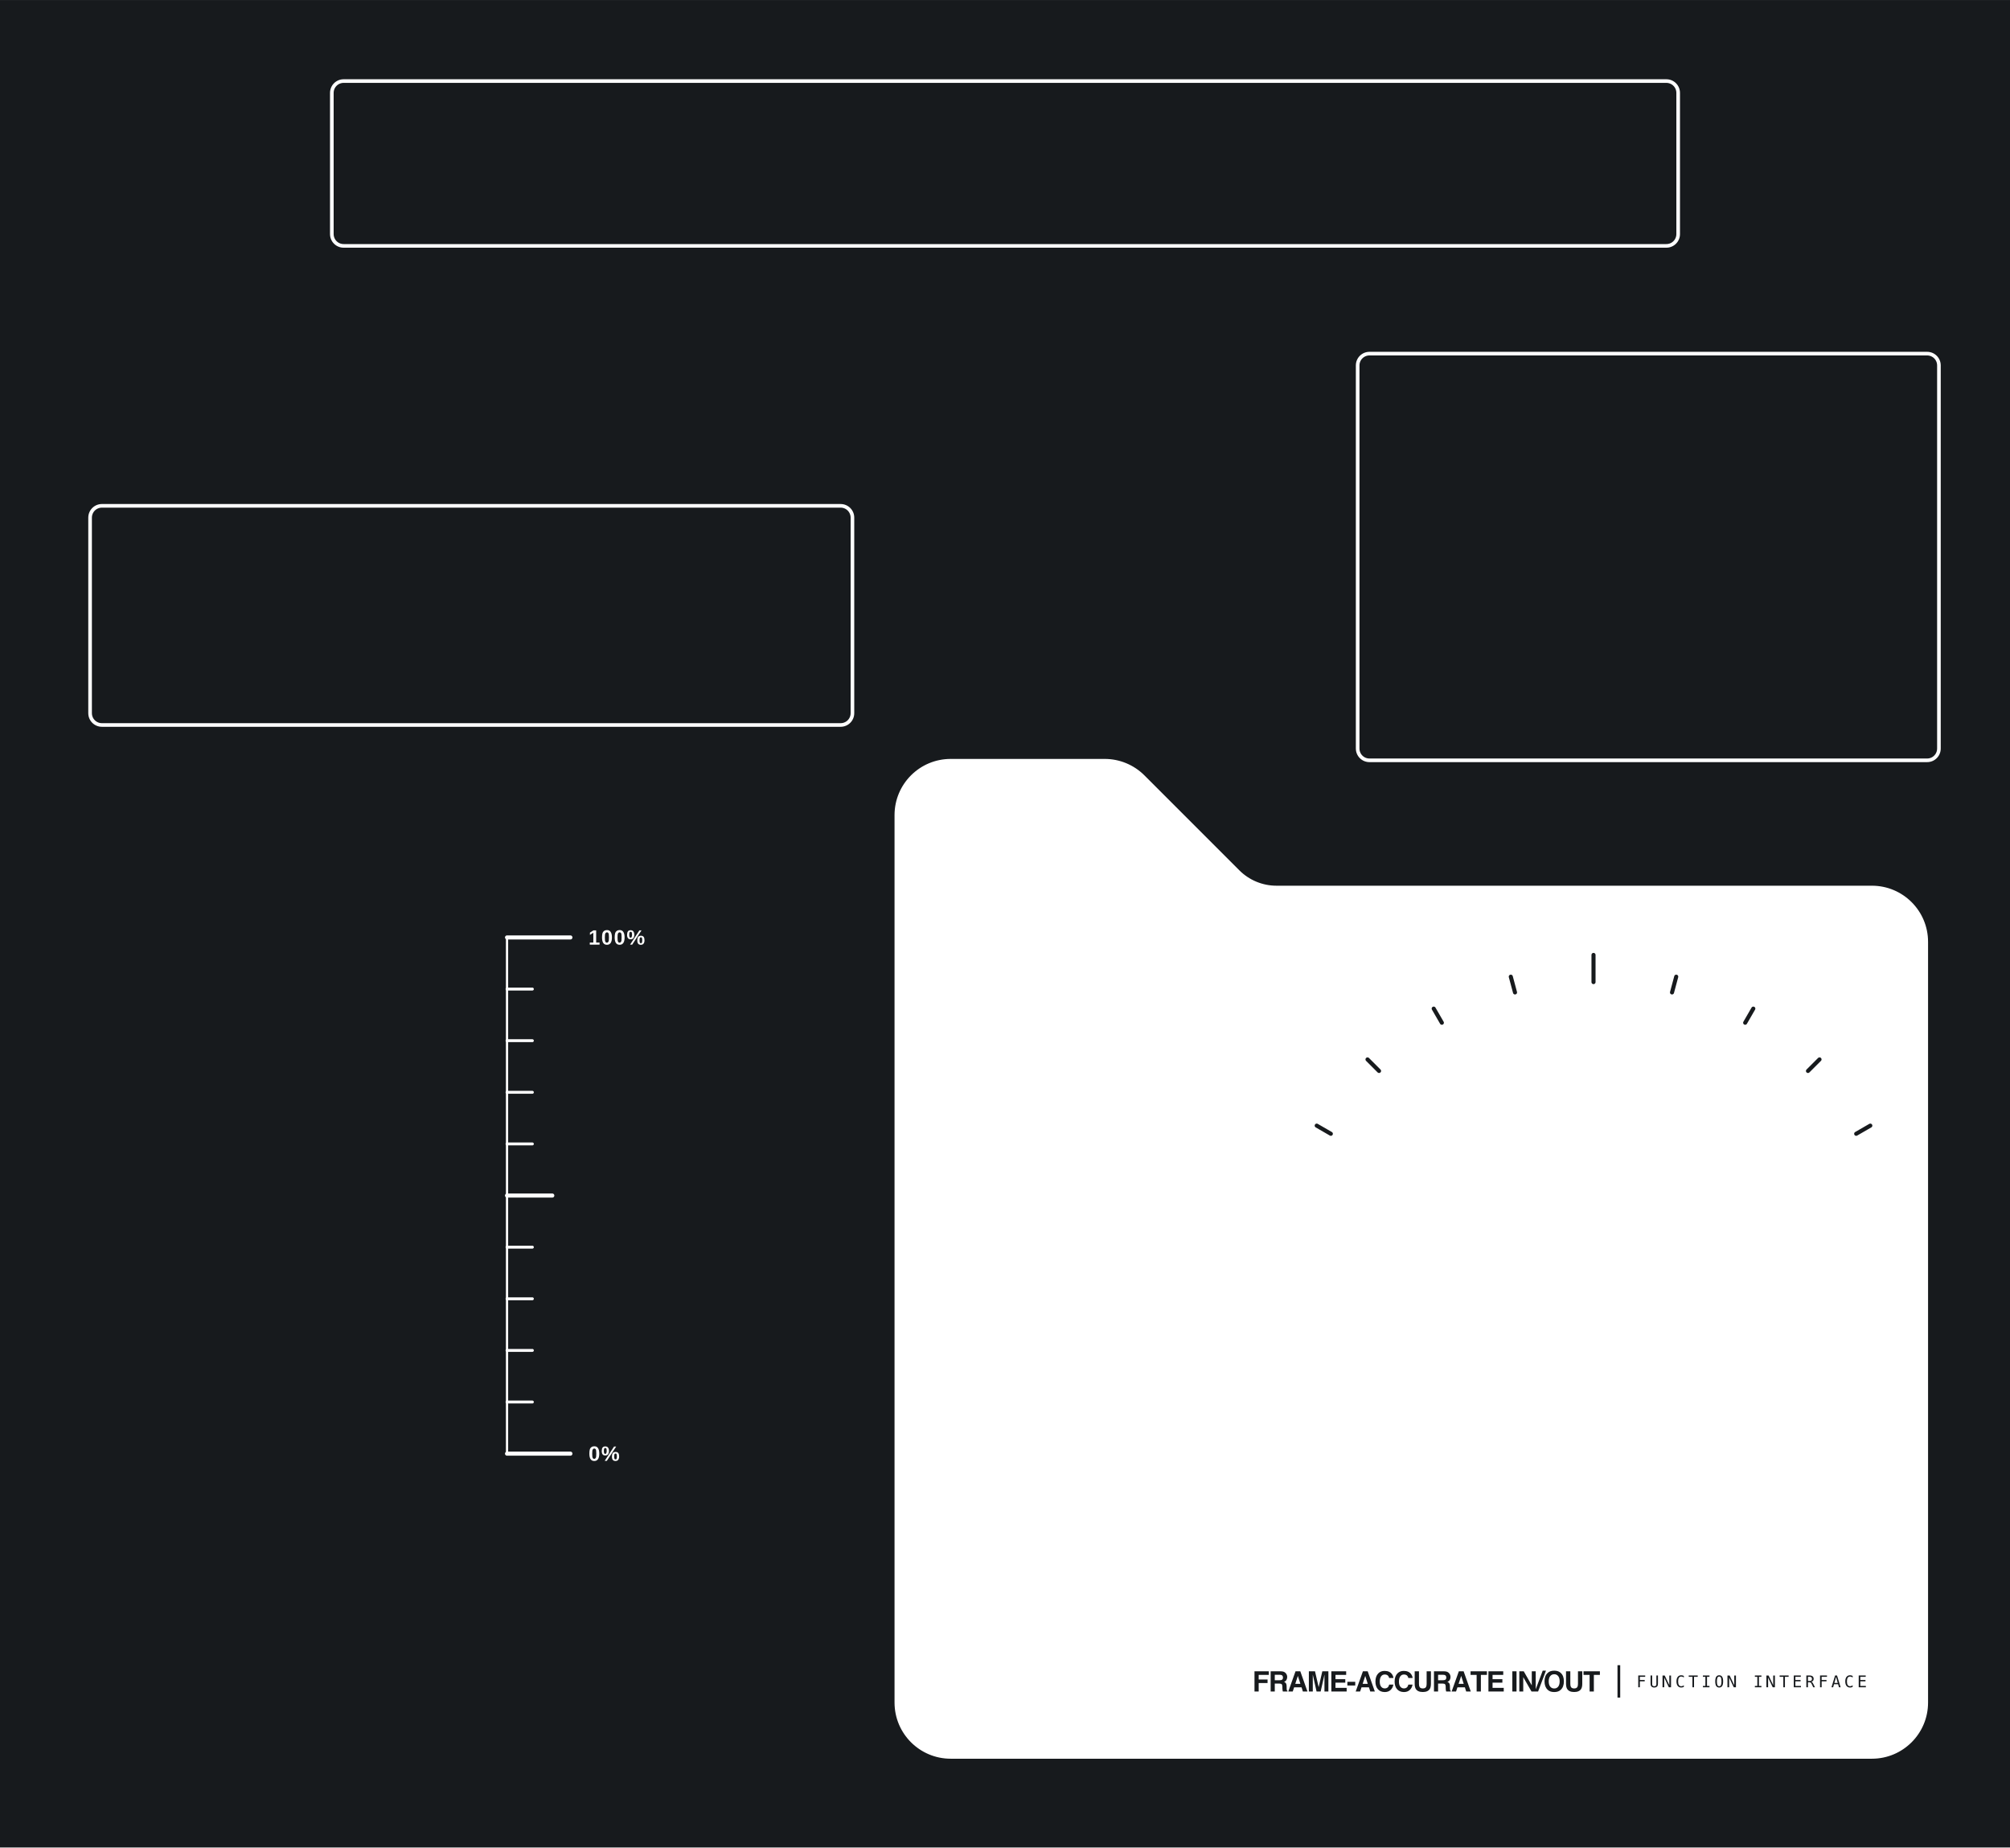
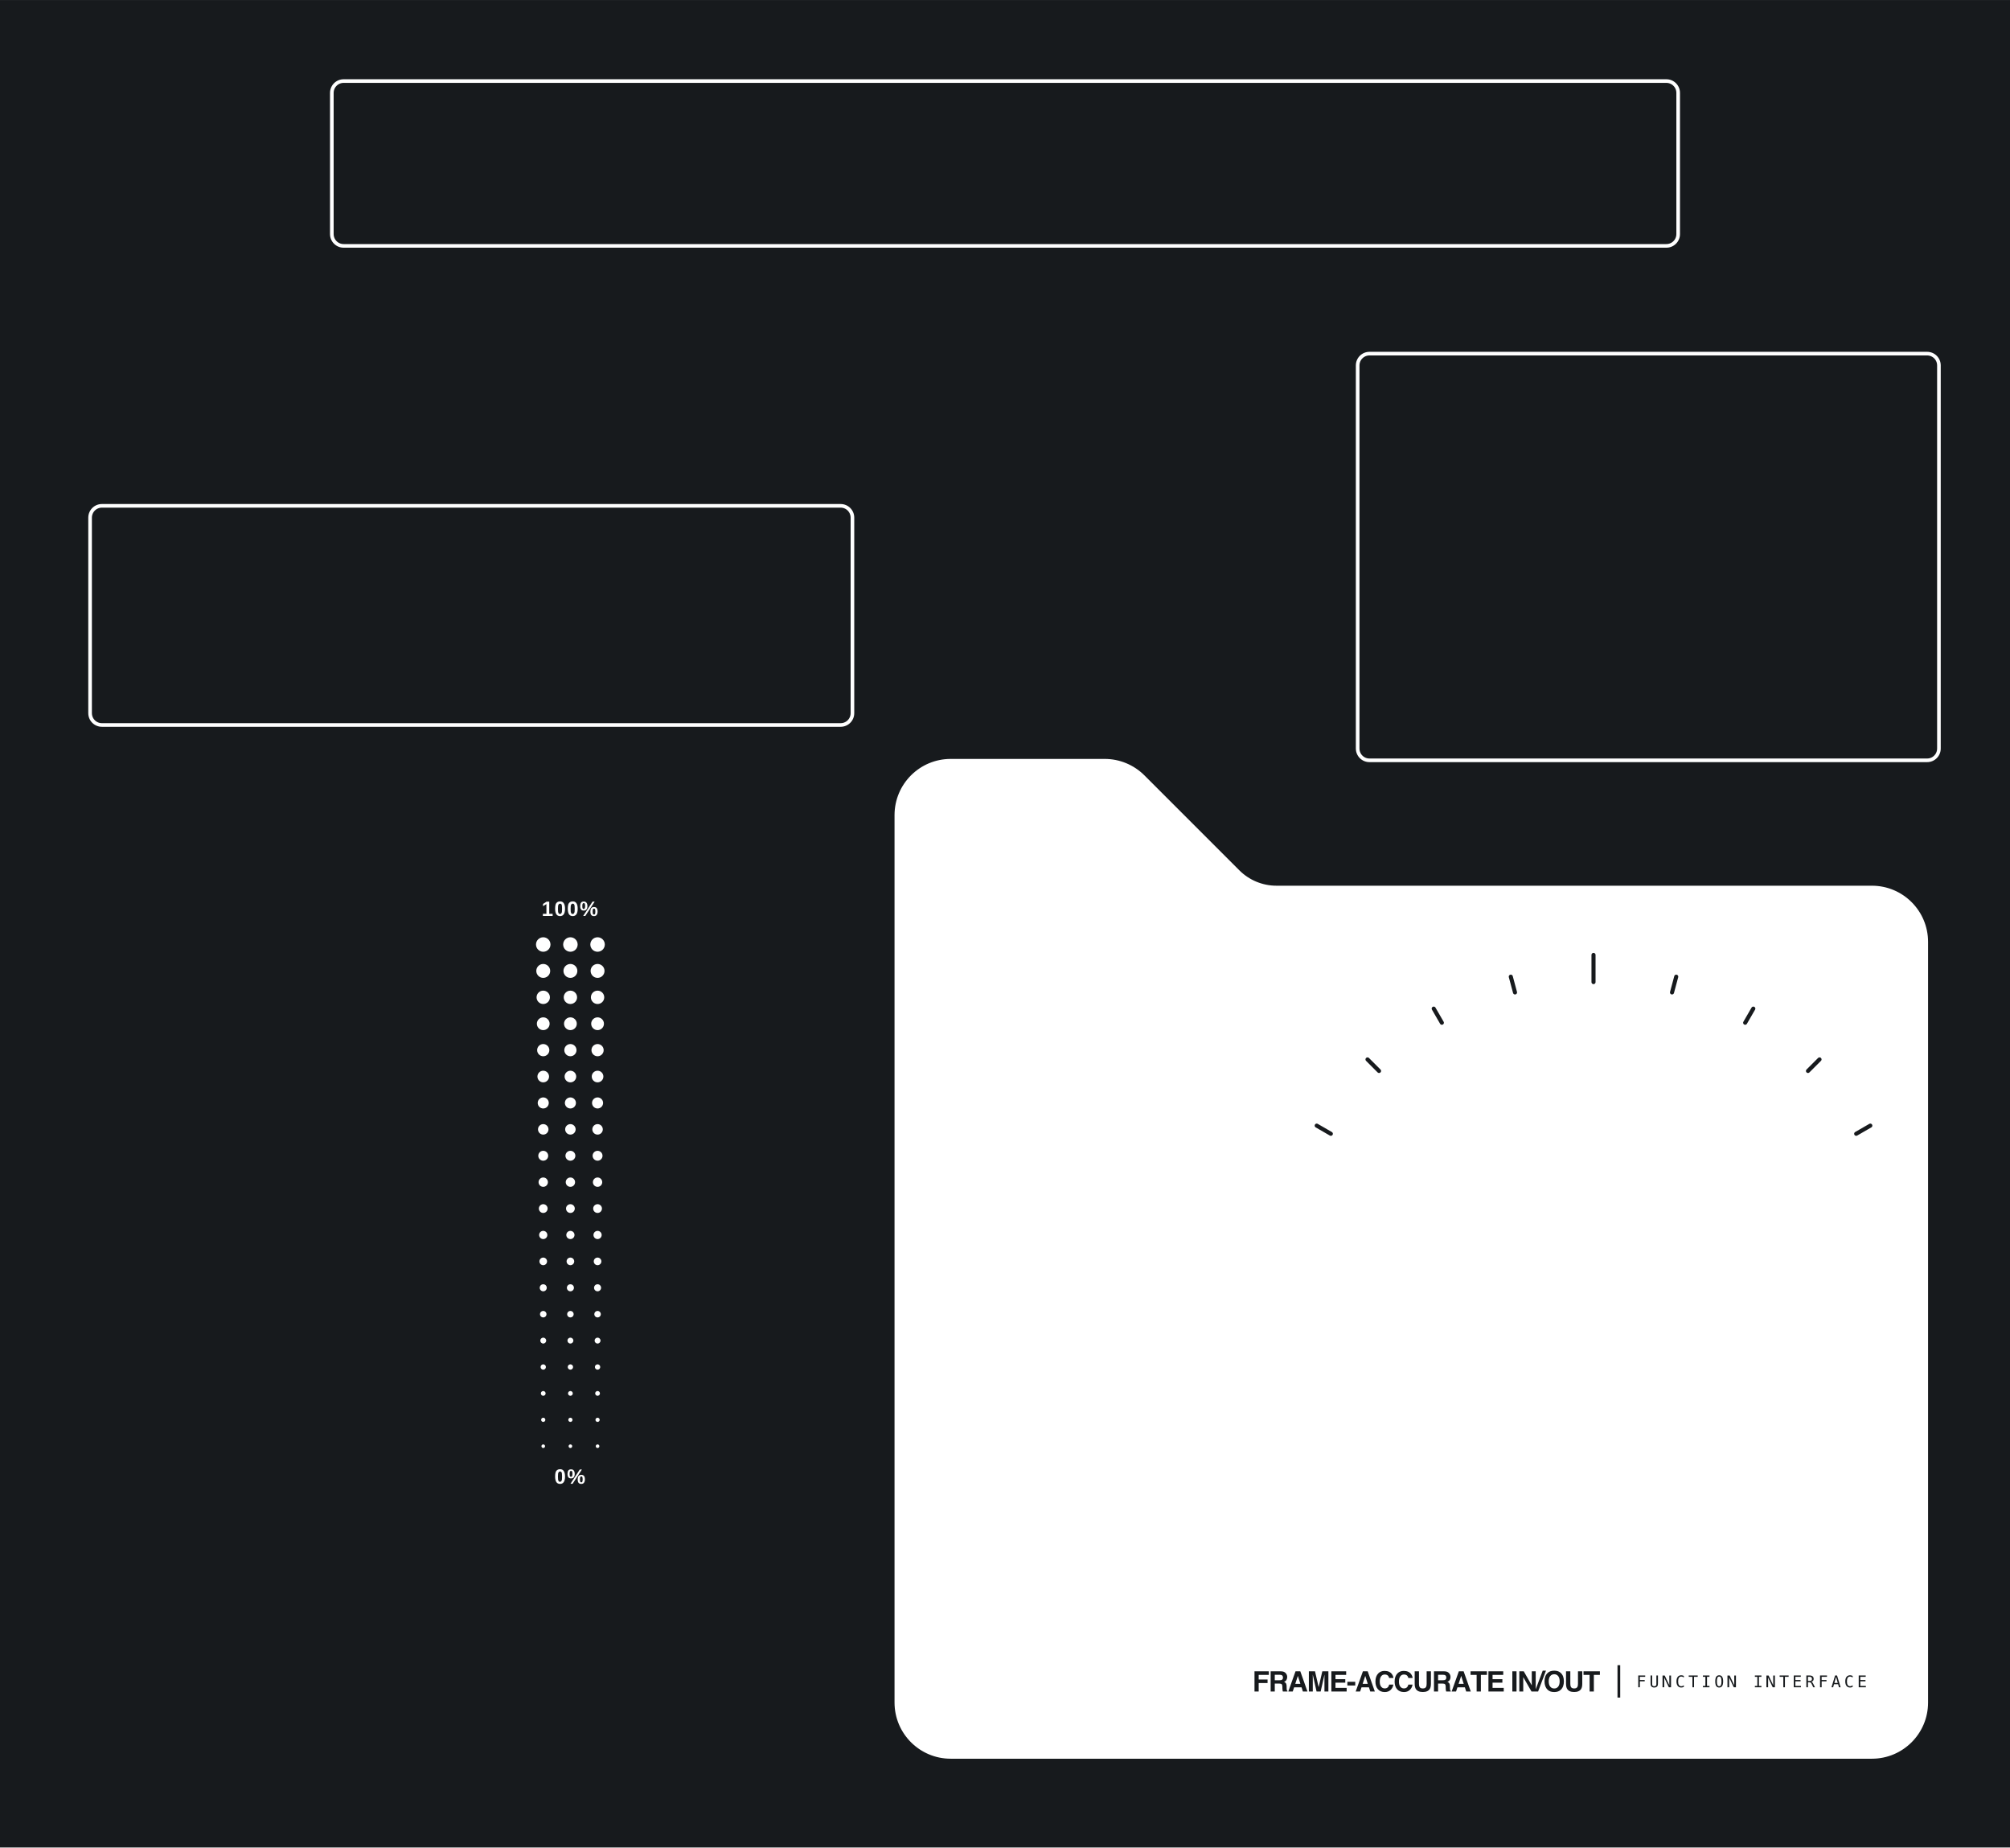
<svg xmlns="http://www.w3.org/2000/svg" width="2048" height="1882" viewBox="0 0 222 204" style="color:#ffffff">
  <rect x="0" y="0" width="222" height="204" fill="#171a1d" />
  <path id="jog-clip-field" fill="#ffffff" stroke="#ffffff" stroke-width="0.4" stroke-linejoin="round" d="M105.000 194.000 L206.750 194.000 A6.000 6.000 0 0 0 212.750 188.000 L212.750 104.000 A6.000 6.000 0 0 0 206.750 98.000 L140.985 98.000 A6.000 6.000 0 0 1 136.743 96.243 L126.257 85.757 A6.000 6.000 0 0 0 122.015 84.000 L105.000 84.000 A6.000 6.000 0 0 0 99.000 90.000 L99.000 188.000 A6.000 6.000 0 0 0 105.000 194.000 Z" />
-   <path d="M54.0 160.513 L61.0 160.513" fill="none" stroke="currentColor" stroke-width="0.45" stroke-linecap="round" transform="translate(2 0)" />
-   <text x="63.0" y="160.513" fill="currentColor" font-family="Arial, Helvetica, sans-serif" font-size="2.3" font-weight="600" letter-spacing="0.12" text-anchor="start" dominant-baseline="central" transform="translate(2 0)">0%</text>
-   <path d="M54.0 154.813 L56.8 154.813" fill="none" stroke="currentColor" stroke-width="0.32" stroke-linecap="round" transform="translate(2 0)" />
-   <path d="M54.0 149.113 L56.8 149.113" fill="none" stroke="currentColor" stroke-width="0.32" stroke-linecap="round" transform="translate(2 0)" />
-   <path d="M54.0 143.413 L56.8 143.413" fill="none" stroke="currentColor" stroke-width="0.32" stroke-linecap="round" transform="translate(2 0)" />
-   <path d="M54.0 137.713 L56.8 137.713" fill="none" stroke="currentColor" stroke-width="0.32" stroke-linecap="round" transform="translate(2 0)" />
-   <path d="M54.0 132.013 L59.0 132.013" fill="none" stroke="currentColor" stroke-width="0.45" stroke-linecap="round" transform="translate(2 0)" />
-   <path d="M54.0 126.313 L56.8 126.313" fill="none" stroke="currentColor" stroke-width="0.32" stroke-linecap="round" transform="translate(2 0)" />
-   <path d="M54.0 120.613 L56.8 120.613" fill="none" stroke="currentColor" stroke-width="0.32" stroke-linecap="round" transform="translate(2 0)" />
-   <path d="M54.0 114.913 L56.8 114.913" fill="none" stroke="currentColor" stroke-width="0.32" stroke-linecap="round" transform="translate(2 0)" />
-   <path d="M54.0 109.213 L56.8 109.213" fill="none" stroke="currentColor" stroke-width="0.32" stroke-linecap="round" transform="translate(2 0)" />
-   <path d="M54.0 103.513 L61.0 103.513" fill="none" stroke="currentColor" stroke-width="0.45" stroke-linecap="round" transform="translate(2 0)" />
-   <text x="63.0" y="103.513" fill="currentColor" font-family="Arial, Helvetica, sans-serif" font-size="2.3" font-weight="600" letter-spacing="0.12" text-anchor="start" dominant-baseline="central" transform="translate(2 0)">100%</text>
-   <path d="M54.0 160.513 L54.0 103.513" fill="none" stroke="currentColor" stroke-width="0.25" stroke-linecap="round" transform="translate(2 0)" />
+   <circle cx="58.000" cy="159.693" r="0.200" fill="currentColor" transform="translate(2 0)" />
+   <circle cx="61.000" cy="159.693" r="0.200" fill="currentColor" transform="translate(2 0)" />
+   <circle cx="64.000" cy="159.693" r="0.200" fill="currentColor" transform="translate(2 0)" />
+   <circle cx="58.000" cy="156.778" r="0.232" fill="currentColor" transform="translate(2 0)" />
+   <circle cx="61.000" cy="156.778" r="0.232" fill="currentColor" transform="translate(2 0)" />
+   <circle cx="64.000" cy="156.778" r="0.232" fill="currentColor" transform="translate(2 0)" />
+   <circle cx="58.000" cy="153.862" r="0.263" fill="currentColor" transform="translate(2 0)" />
+   <circle cx="61.000" cy="153.862" r="0.263" fill="currentColor" transform="translate(2 0)" />
+   <circle cx="64.000" cy="153.862" r="0.263" fill="currentColor" transform="translate(2 0)" />
+   <circle cx="58.000" cy="150.946" r="0.295" fill="currentColor" transform="translate(2 0)" />
+   <circle cx="61.000" cy="150.946" r="0.295" fill="currentColor" transform="translate(2 0)" />
+   <circle cx="64.000" cy="150.946" r="0.295" fill="currentColor" transform="translate(2 0)" />
+   <circle cx="58.000" cy="148.030" r="0.326" fill="currentColor" transform="translate(2 0)" />
+   <circle cx="61.000" cy="148.030" r="0.326" fill="currentColor" transform="translate(2 0)" />
+   <circle cx="64.000" cy="148.030" r="0.326" fill="currentColor" transform="translate(2 0)" />
+   <circle cx="58.000" cy="145.114" r="0.358" fill="currentColor" transform="translate(2 0)" />
+   <circle cx="61.000" cy="145.114" r="0.358" fill="currentColor" transform="translate(2 0)" />
+   <circle cx="64.000" cy="145.114" r="0.358" fill="currentColor" transform="translate(2 0)" />
+   <circle cx="58.000" cy="142.199" r="0.389" fill="currentColor" transform="translate(2 0)" />
+   <circle cx="61.000" cy="142.199" r="0.389" fill="currentColor" transform="translate(2 0)" />
+   <circle cx="64.000" cy="142.199" r="0.389" fill="currentColor" transform="translate(2 0)" />
+   <circle cx="58.000" cy="139.283" r="0.421" fill="currentColor" transform="translate(2 0)" />
+   <circle cx="61.000" cy="139.283" r="0.421" fill="currentColor" transform="translate(2 0)" />
+   <circle cx="64.000" cy="139.283" r="0.421" fill="currentColor" transform="translate(2 0)" />
+   <circle cx="58.000" cy="136.367" r="0.453" fill="currentColor" transform="translate(2 0)" />
+   <circle cx="61.000" cy="136.367" r="0.453" fill="currentColor" transform="translate(2 0)" />
+   <circle cx="64.000" cy="136.367" r="0.453" fill="currentColor" transform="translate(2 0)" />
+   <circle cx="58.000" cy="133.451" r="0.484" fill="currentColor" transform="translate(2 0)" />
+   <circle cx="61.000" cy="133.451" r="0.484" fill="currentColor" transform="translate(2 0)" />
+   <circle cx="64.000" cy="133.451" r="0.484" fill="currentColor" transform="translate(2 0)" />
+   <circle cx="58.000" cy="130.536" r="0.516" fill="currentColor" transform="translate(2 0)" />
+   <circle cx="61.000" cy="130.536" r="0.516" fill="currentColor" transform="translate(2 0)" />
+   <circle cx="64.000" cy="130.536" r="0.516" fill="currentColor" transform="translate(2 0)" />
+   <circle cx="58.000" cy="127.620" r="0.547" fill="currentColor" transform="translate(2 0)" />
+   <circle cx="61.000" cy="127.620" r="0.547" fill="currentColor" transform="translate(2 0)" />
+   <circle cx="64.000" cy="127.620" r="0.547" fill="currentColor" transform="translate(2 0)" />
+   <circle cx="58.000" cy="124.704" r="0.579" fill="currentColor" transform="translate(2 0)" />
+   <circle cx="61.000" cy="124.704" r="0.579" fill="currentColor" transform="translate(2 0)" />
+   <circle cx="64.000" cy="124.704" r="0.579" fill="currentColor" transform="translate(2 0)" />
+   <circle cx="58.000" cy="121.788" r="0.611" fill="currentColor" transform="translate(2 0)" />
+   <circle cx="61.000" cy="121.788" r="0.611" fill="currentColor" transform="translate(2 0)" />
+   <circle cx="64.000" cy="121.788" r="0.611" fill="currentColor" transform="translate(2 0)" />
+   <circle cx="58.000" cy="118.872" r="0.642" fill="currentColor" transform="translate(2 0)" />
+   <circle cx="61.000" cy="118.872" r="0.642" fill="currentColor" transform="translate(2 0)" />
+   <circle cx="64.000" cy="118.872" r="0.642" fill="currentColor" transform="translate(2 0)" />
+   <circle cx="58.000" cy="115.957" r="0.674" fill="currentColor" transform="translate(2 0)" />
+   <circle cx="61.000" cy="115.957" r="0.674" fill="currentColor" transform="translate(2 0)" />
+   <circle cx="64.000" cy="115.957" r="0.674" fill="currentColor" transform="translate(2 0)" />
+   <circle cx="58.000" cy="113.041" r="0.705" fill="currentColor" transform="translate(2 0)" />
+   <circle cx="61.000" cy="113.041" r="0.705" fill="currentColor" transform="translate(2 0)" />
+   <circle cx="64.000" cy="113.041" r="0.705" fill="currentColor" transform="translate(2 0)" />
+   <circle cx="58.000" cy="110.125" r="0.737" fill="currentColor" transform="translate(2 0)" />
+   <circle cx="61.000" cy="110.125" r="0.737" fill="currentColor" transform="translate(2 0)" />
+   <circle cx="64.000" cy="110.125" r="0.737" fill="currentColor" transform="translate(2 0)" />
+   <circle cx="58.000" cy="107.209" r="0.768" fill="currentColor" transform="translate(2 0)" />
+   <circle cx="61.000" cy="107.209" r="0.768" fill="currentColor" transform="translate(2 0)" />
+   <circle cx="64.000" cy="107.209" r="0.768" fill="currentColor" transform="translate(2 0)" />
+   <circle cx="58.000" cy="104.293" r="0.800" fill="currentColor" transform="translate(2 0)" />
+   <circle cx="61.000" cy="104.293" r="0.800" fill="currentColor" transform="translate(2 0)" />
+   <circle cx="64.000" cy="104.293" r="0.800" fill="currentColor" transform="translate(2 0)" />
+   <text x="57.819" y="100.343" fill="currentColor" font-family="Arial, Helvetica, sans-serif" font-size="2.3" font-weight="600" letter-spacing="0.12" text-anchor="start" dominant-baseline="central" transform="translate(2 0)">100%</text>
+   <text x="59.218" y="163.043" fill="currentColor" font-family="Arial, Helvetica, sans-serif" font-size="2.3" font-weight="600" letter-spacing="0.12" text-anchor="start" dominant-baseline="central" transform="translate(2 0)">0%</text>
  <g id="jog-upper-ticks" transform="translate(0 15)">
    <path d="M205.012 110.193 L206.571 109.293" fill="none" stroke="#171a1d" stroke-width="0.45" stroke-linecap="round" />
    <path d="M199.688 103.255 L200.961 101.982" fill="none" stroke="#171a1d" stroke-width="0.45" stroke-linecap="round" />
    <path d="M192.75 97.931 L193.65 96.373" fill="none" stroke="#171a1d" stroke-width="0.45" stroke-linecap="round" />
    <path d="M184.67 94.585 L185.136 92.846" fill="none" stroke="#171a1d" stroke-width="0.45" stroke-linecap="round" />
    <path d="M176 93.443 L176 90.443" fill="none" stroke="#171a1d" stroke-width="0.45" stroke-linecap="round" />
    <path d="M167.33 94.585 L166.864 92.846" fill="none" stroke="#171a1d" stroke-width="0.45" stroke-linecap="round" />
    <path d="M159.25 97.931 L158.35 96.373" fill="none" stroke="#171a1d" stroke-width="0.45" stroke-linecap="round" />
    <path d="M152.312 103.255 L151.039 101.982" fill="none" stroke="#171a1d" stroke-width="0.45" stroke-linecap="round" />
    <path d="M146.988 110.193 L145.429 109.293" fill="none" stroke="#171a1d" stroke-width="0.45" stroke-linecap="round" />
  </g>
  <g id="fiofi-esteso" fill="#171a1d">
    <path d="M140.138 184.941H139.019V185.454H139.999V185.842H139.019V186.777H138.556V184.549H140.138Z M141.278 185.902H140.796V186.777H140.341V184.546H141.435Q141.67 184.55 141.796 184.603Q141.922 184.656 142.01 184.759Q142.083 184.844 142.125 184.947Q142.168 185.05 142.168 185.182Q142.168 185.341 142.087 185.494Q142.007 185.648 141.822 185.711Q141.977 185.773 142.041 185.888Q142.106 186.002 142.106 186.237V186.386Q142.106 186.539 142.118 186.594Q142.136 186.68 142.202 186.721V186.777H141.689Q141.668 186.703 141.659 186.657Q141.641 186.564 141.639 186.465L141.636 186.258Q141.633 186.044 141.558 185.973Q141.483 185.902 141.278 185.902ZM141.561 185.496Q141.7 185.433 141.7 185.245Q141.7 185.042 141.565 184.973Q141.489 184.933 141.338 184.933H140.796V185.533H141.324Q141.482 185.533 141.561 185.496Z M143.755 186.318H142.933L142.779 186.777H142.292L143.088 184.546H143.615L144.405 186.777H143.899ZM143.625 185.934 143.347 185.056 143.059 185.934Z M144.995 186.777H144.561V184.546H145.239L145.644 186.3L146.047 184.546H146.718V186.777H146.283V185.268Q146.283 185.203 146.285 185.085Q146.286 184.968 146.286 184.905L145.864 186.777H145.411L144.992 184.905Q144.992 184.968 144.994 185.085Q144.995 185.203 144.995 185.268Z M148.584 185.802H147.5V186.376H148.735V186.777H147.045V184.546H148.681V184.941H147.5V185.415H148.584Z M148.814 185.708H149.683V186.117H148.814Z M151.198 186.318H150.376L150.222 186.777H149.734L150.531 184.546H151.057L151.847 186.777H151.342ZM151.068 185.934 150.789 185.056 150.502 185.934Z M153.585 186.61Q153.335 186.839 152.946 186.839Q152.465 186.839 152.19 186.53Q151.914 186.22 151.914 185.68Q151.914 185.095 152.227 184.779Q152.5 184.503 152.921 184.503Q153.484 184.503 153.744 184.873Q153.888 185.08 153.898 185.289H153.432Q153.387 185.129 153.316 185.047Q153.189 184.902 152.939 184.902Q152.684 184.902 152.538 185.107Q152.391 185.312 152.391 185.687Q152.391 186.063 152.546 186.249Q152.701 186.436 152.94 186.436Q153.185 186.436 153.314 186.276Q153.385 186.19 153.432 186.017H153.894Q153.833 186.382 153.585 186.61Z M155.704 186.61Q155.454 186.839 155.065 186.839Q154.584 186.839 154.309 186.53Q154.033 186.22 154.033 185.68Q154.033 185.095 154.346 184.779Q154.619 184.503 155.04 184.503Q155.603 184.503 155.863 184.873Q156.007 185.08 156.018 185.289H155.551Q155.506 185.129 155.435 185.047Q155.308 184.902 155.058 184.902Q154.804 184.902 154.657 185.107Q154.51 185.312 154.51 185.687Q154.51 186.063 154.665 186.249Q154.82 186.436 155.059 186.436Q155.305 186.436 155.433 186.276Q155.504 186.19 155.551 186.017H156.013Q155.952 186.382 155.704 186.61Z M157.569 185.917V184.546H158.043V185.917Q158.043 186.273 157.932 186.471Q157.726 186.835 157.147 186.835Q156.567 186.835 156.36 186.471Q156.249 186.273 156.249 185.917V184.546H156.723V185.917Q156.723 186.147 156.777 186.253Q156.862 186.441 157.147 186.441Q157.43 186.441 157.515 186.253Q157.569 186.147 157.569 185.917Z M159.316 185.902H158.834V186.777H158.379V184.546H159.473Q159.708 184.55 159.834 184.603Q159.961 184.656 160.048 184.759Q160.121 184.844 160.163 184.947Q160.206 185.05 160.206 185.182Q160.206 185.341 160.126 185.494Q160.045 185.648 159.861 185.711Q160.015 185.773 160.079 185.888Q160.144 186.002 160.144 186.237V186.386Q160.144 186.539 160.156 186.594Q160.174 186.68 160.241 186.721V186.777H159.728Q159.706 186.703 159.697 186.657Q159.679 186.564 159.678 186.465L159.675 186.258Q159.672 186.044 159.597 185.973Q159.522 185.902 159.316 185.902ZM159.599 185.496Q159.738 185.433 159.738 185.245Q159.738 185.042 159.603 184.973Q159.528 184.933 159.376 184.933H158.834V185.533H159.363Q159.52 185.533 159.599 185.496Z M161.794 186.318H160.972L160.817 186.777H160.33L161.126 184.546H161.653L162.443 186.777H161.937ZM161.663 185.934 161.385 185.056 161.097 185.934Z M164.228 184.546V184.941H163.56V186.777H163.091V184.941H162.42V184.546Z M165.934 185.802H164.85V186.376H166.085V186.777H164.394V184.546H166.03V184.941H164.85V185.415H165.934Z M167.034 184.546H167.497V186.777H167.034Z M169.616 186.777H169.15L168.239 185.192V186.777H167.804V184.546H168.293L169.182 186.103V184.546H169.616Z M169.525 186.777 170.39 184.478H170.748L169.881 186.777Z M171.66 186.839Q171.181 186.839 170.929 186.579Q170.589 186.259 170.589 185.658Q170.589 185.045 170.929 184.738Q171.181 184.478 171.66 184.478Q172.138 184.478 172.391 184.738Q172.728 185.045 172.728 185.658Q172.728 186.259 172.391 186.579Q172.138 186.839 171.66 186.839ZM172.1 186.24Q172.262 186.035 172.262 185.658Q172.262 185.283 172.099 185.078Q171.937 184.873 171.66 184.873Q171.383 184.873 171.218 185.077Q171.053 185.281 171.053 185.658Q171.053 186.035 171.218 186.24Q171.383 186.444 171.66 186.444Q171.937 186.444 172.1 186.24Z M174.284 185.917V184.546H174.758V185.917Q174.758 186.273 174.648 186.471Q174.442 186.835 173.862 186.835Q173.282 186.835 173.075 186.471Q172.964 186.273 172.964 185.917V184.546H173.438V185.917Q173.438 186.147 173.493 186.253Q173.577 186.441 173.862 186.441Q174.145 186.441 174.23 186.253Q174.284 186.147 174.284 185.917Z M176.705 184.546V184.941H176.037V186.777H175.568V184.941H174.897V184.546Z" />
    <rect x="178.649" y="183.873" width="0.300" height="3.577" />
    <path d="M180.941 185.01H181.709V185.158H181.119V185.507H181.654V185.656H181.119V186.313H180.941Z M182.301 185.813V185.01H182.478V185.893Q182.478 185.988 182.483 186.029Q182.488 186.069 182.501 186.091Q182.529 186.143 182.582 186.169Q182.635 186.195 182.71 186.195Q182.786 186.195 182.838 186.169Q182.891 186.143 182.919 186.091Q182.933 186.069 182.938 186.029Q182.943 185.989 182.943 185.895V185.01H183.119V185.813Q183.119 186.013 183.095 186.097Q183.07 186.181 183.009 186.236Q182.951 186.288 182.877 186.313Q182.803 186.338 182.71 186.338Q182.618 186.338 182.544 186.313Q182.47 186.288 182.411 186.236Q182.351 186.182 182.326 186.096Q182.301 186.01 182.301 185.813Z M183.623 185.014H183.864L184.374 186.083V185.014H184.561V186.313H184.32L183.811 185.244V186.313H183.623Z M185.977 186.267Q185.91 186.303 185.839 186.32Q185.769 186.338 185.689 186.338Q185.439 186.338 185.3 186.161Q185.162 185.984 185.162 185.663Q185.162 185.343 185.301 185.165Q185.44 184.986 185.689 184.986Q185.769 184.986 185.839 185.004Q185.91 185.022 185.977 185.058V185.238Q185.913 185.185 185.838 185.157Q185.764 185.129 185.689 185.129Q185.517 185.129 185.432 185.262Q185.346 185.395 185.346 185.663Q185.346 185.93 185.432 186.062Q185.517 186.195 185.689 186.195Q185.766 186.195 185.84 186.167Q185.914 186.139 185.977 186.086Z M186.516 185.01H187.51V185.158H187.102V186.313H186.925V185.158H186.516Z M188.084 185.01H188.808V185.158H188.535V186.165H188.808V186.313H188.084V186.165H188.358V185.158H188.084Z M190.133 185.663Q190.133 185.375 190.074 185.252Q190.015 185.129 189.881 185.129Q189.747 185.129 189.688 185.252Q189.629 185.375 189.629 185.663Q189.629 185.949 189.688 186.072Q189.747 186.195 189.881 186.195Q190.015 186.195 190.074 186.072Q190.133 185.95 190.133 185.663ZM190.317 185.663Q190.317 186.003 190.209 186.171Q190.102 186.338 189.881 186.338Q189.66 186.338 189.553 186.172Q189.445 186.005 189.445 185.663Q189.445 185.321 189.553 185.154Q189.661 184.986 189.881 184.986Q190.102 184.986 190.209 185.154Q190.317 185.321 190.317 185.663Z M190.794 185.014H191.035L191.545 186.083V185.014H191.732V186.313H191.491L190.981 185.244V186.313H190.794Z M193.821 185.01H194.545V185.158H194.271V186.165H194.545V186.313H193.821V186.165H194.094V185.158H193.821Z M195.096 185.014H195.337L195.847 186.083V185.014H196.035V186.313H195.794L195.284 185.244V186.313H195.096Z M196.555 185.01H197.549V185.158H197.142V186.313H196.964V185.158H196.555Z M198.12 185.01H198.894V185.158H198.296V185.509H198.867V185.657H198.296V186.165H198.91V186.313H198.12Z M200.046 185.698Q200.114 185.715 200.162 185.763Q200.21 185.812 200.281 185.957L200.459 186.313H200.269L200.114 185.984Q200.047 185.843 199.993 185.803Q199.939 185.762 199.853 185.762H199.684V186.313H199.507V185.01H199.87Q200.085 185.01 200.199 185.106Q200.314 185.203 200.314 185.387Q200.314 185.516 200.243 185.598Q200.173 185.679 200.046 185.698ZM199.684 185.154V185.617H199.877Q200.004 185.617 200.066 185.56Q200.128 185.504 200.128 185.387Q200.128 185.274 200.062 185.214Q199.996 185.154 199.87 185.154Z M201.02 185.01H201.787V185.158H201.197V185.507H201.732V185.656H201.197V186.313H201.02Z M202.788 185.165 202.602 185.832H202.974ZM202.682 185.01H202.896L203.295 186.313H203.112L203.016 185.973H202.56L202.465 186.313H202.283Z M204.621 186.267Q204.554 186.303 204.484 186.32Q204.413 186.338 204.333 186.338Q204.083 186.338 203.944 186.161Q203.806 185.984 203.806 185.663Q203.806 185.343 203.945 185.165Q204.085 184.986 204.333 184.986Q204.413 184.986 204.484 185.004Q204.554 185.022 204.621 185.058V185.238Q204.557 185.185 204.483 185.157Q204.408 185.129 204.333 185.129Q204.161 185.129 204.076 185.262Q203.99 185.395 203.99 185.663Q203.99 185.93 204.076 186.062Q204.161 186.195 204.333 186.195Q204.41 186.195 204.484 186.167Q204.558 186.139 204.621 186.086Z M205.291 185.01H206.064V185.158H205.467V185.509H206.038V185.657H205.467V186.165H206.081V186.313H205.291Z" />
  </g>
  <path fill="currentColor" fill-rule="evenodd" d="M94.342 78.899 L94.321 79.045 L94.285 79.187 L94.235 79.326 L94.172 79.459 L94.097 79.585 L94.009 79.703 L93.910 79.812 L93.801 79.911 L93.683 79.999 L93.557 80.074 L93.424 80.137 L93.285 80.187 L93.143 80.223 L92.997 80.244 L92.838 80.252 L11.262 80.252 L11.103 80.244 L10.957 80.223 L10.815 80.187 L10.676 80.137 L10.543 80.074 L10.417 79.999 L10.299 79.911 L10.190 79.812 L10.091 79.703 L10.003 79.585 L9.928 79.459 L9.865 79.326 L9.815 79.187 L9.779 79.045 L9.758 78.899 L9.750 78.740 L9.750 57.164 L9.758 57.005 L9.779 56.860 L9.815 56.717 L9.865 56.578 L9.928 56.445 L10.003 56.319 L10.091 56.201 L10.190 56.092 L10.299 55.993 L10.417 55.905 L10.543 55.830 L10.676 55.767 L10.815 55.717 L10.957 55.682 L11.103 55.660 L11.262 55.652 L92.838 55.652 L92.997 55.660 L93.143 55.682 L93.285 55.717 L93.424 55.767 L93.557 55.830 L93.683 55.905 L93.801 55.993 L93.910 56.092 L94.009 56.201 L94.097 56.319 L94.172 56.445 L94.235 56.578 L94.285 56.717 L94.321 56.860 L94.342 57.005 L94.350 57.164 L94.350 78.740 Z M93.950 57.174 L93.944 57.044 L93.928 56.938 L93.902 56.833 L93.865 56.732 L93.819 56.634 L93.764 56.542 L93.699 56.455 L93.627 56.375 L93.547 56.303 L93.461 56.238 L93.368 56.183 L93.271 56.137 L93.169 56.101 L93.064 56.074 L92.958 56.058 L92.828 56.052 L11.272 56.052 L11.142 56.058 L11.036 56.074 L10.931 56.101 L10.829 56.137 L10.732 56.183 L10.639 56.238 L10.553 56.303 L10.473 56.375 L10.401 56.455 L10.336 56.542 L10.281 56.634 L10.235 56.732 L10.198 56.833 L10.172 56.938 L10.156 57.044 L10.150 57.174 L10.150 78.730 L10.156 78.860 L10.172 78.966 L10.198 79.071 L10.235 79.173 L10.281 79.270 L10.336 79.363 L10.401 79.449 L10.473 79.529 L10.553 79.602 L10.639 79.666 L10.732 79.721 L10.829 79.767 L10.931 79.804 L11.036 79.830 L11.142 79.846 L11.272 79.852 L92.828 79.852 L92.958 79.846 L93.064 79.830 L93.169 79.804 L93.271 79.767 L93.368 79.721 L93.461 79.666 L93.547 79.602 L93.627 79.529 L93.699 79.449 L93.764 79.363 L93.819 79.270 L93.865 79.173 L93.902 79.071 L93.928 78.966 L93.944 78.860 L93.950 78.730 Z" />
  <path fill="currentColor" fill-rule="evenodd" d="M214.342 82.801 L214.321 82.947 L214.285 83.090 L214.235 83.228 L214.172 83.361 L214.097 83.487 L214.009 83.606 L213.910 83.715 L213.801 83.813 L213.683 83.901 L213.557 83.977 L213.424 84.040 L213.285 84.089 L213.143 84.125 L212.997 84.147 L212.838 84.154 L151.262 84.154 L151.103 84.147 L150.957 84.125 L150.815 84.089 L150.676 84.040 L150.543 83.977 L150.417 83.901 L150.299 83.813 L150.190 83.715 L150.091 83.606 L150.003 83.487 L149.928 83.361 L149.865 83.228 L149.815 83.090 L149.779 82.947 L149.758 82.801 L149.750 82.642 L149.750 40.357 L149.758 40.198 L149.779 40.052 L149.815 39.909 L149.865 39.771 L149.928 39.638 L150.003 39.512 L150.091 39.393 L150.190 39.284 L150.299 39.186 L150.417 39.098 L150.543 39.022 L150.676 38.959 L150.815 38.910 L150.957 38.874 L151.103 38.853 L151.262 38.845 L212.838 38.845 L212.997 38.853 L213.143 38.874 L213.285 38.910 L213.424 38.959 L213.557 39.022 L213.683 39.098 L213.801 39.186 L213.910 39.284 L214.009 39.393 L214.097 39.512 L214.172 39.638 L214.235 39.771 L214.285 39.909 L214.321 40.052 L214.342 40.198 L214.350 40.357 L214.350 82.642 Z M213.950 40.367 L213.944 40.237 L213.928 40.130 L213.902 40.026 L213.865 39.924 L213.819 39.827 L213.764 39.734 L213.699 39.648 L213.627 39.568 L213.547 39.495 L213.461 39.431 L213.368 39.376 L213.271 39.329 L213.169 39.293 L213.064 39.267 L212.958 39.251 L212.828 39.245 L151.272 39.245 L151.142 39.251 L151.036 39.267 L150.931 39.293 L150.829 39.329 L150.732 39.376 L150.639 39.431 L150.553 39.495 L150.473 39.568 L150.401 39.648 L150.336 39.734 L150.281 39.827 L150.235 39.924 L150.198 40.026 L150.172 40.130 L150.156 40.237 L150.150 40.367 L150.150 82.632 L150.156 82.762 L150.172 82.869 L150.198 82.973 L150.235 83.075 L150.281 83.172 L150.336 83.265 L150.401 83.352 L150.473 83.431 L150.553 83.504 L150.639 83.568 L150.732 83.624 L150.829 83.670 L150.931 83.706 L151.036 83.732 L151.142 83.748 L151.272 83.754 L212.828 83.754 L212.958 83.748 L213.064 83.732 L213.169 83.706 L213.271 83.670 L213.368 83.624 L213.461 83.568 L213.547 83.504 L213.627 83.431 L213.699 83.352 L213.764 83.265 L213.819 83.172 L213.865 83.075 L213.902 82.973 L213.928 82.869 L213.944 82.762 L213.950 82.632 Z" />
  <path fill="currentColor" fill-rule="evenodd" d="M185.542 25.995 L185.521 26.141 L185.485 26.283 L185.435 26.422 L185.372 26.555 L185.297 26.681 L185.209 26.799 L185.110 26.908 L185.001 27.007 L184.883 27.095 L184.757 27.170 L184.624 27.233 L184.485 27.283 L184.343 27.319 L184.197 27.340 L184.038 27.348 L37.962 27.348 L37.803 27.340 L37.657 27.319 L37.515 27.283 L37.376 27.233 L37.243 27.170 L37.117 27.095 L36.999 27.007 L36.890 26.908 L36.791 26.799 L36.703 26.681 L36.628 26.555 L36.565 26.422 L36.515 26.283 L36.479 26.141 L36.458 25.995 L36.450 25.836 L36.450 10.260 L36.458 10.101 L36.479 9.956 L36.515 9.813 L36.565 9.674 L36.628 9.541 L36.703 9.415 L36.791 9.297 L36.890 9.188 L36.999 9.089 L37.117 9.001 L37.243 8.926 L37.376 8.863 L37.515 8.813 L37.657 8.778 L37.803 8.756 L37.962 8.748 L184.038 8.748 L184.197 8.756 L184.343 8.778 L184.485 8.813 L184.624 8.863 L184.757 8.926 L184.883 9.001 L185.001 9.089 L185.110 9.188 L185.209 9.297 L185.297 9.415 L185.372 9.541 L185.435 9.674 L185.485 9.813 L185.521 9.956 L185.542 10.101 L185.550 10.260 L185.550 25.836 Z M185.150 10.270 L185.144 10.140 L185.128 10.034 L185.102 9.929 L185.065 9.828 L185.019 9.730 L184.964 9.638 L184.899 9.551 L184.827 9.471 L184.747 9.399 L184.661 9.334 L184.568 9.279 L184.471 9.233 L184.369 9.197 L184.264 9.170 L184.158 9.154 L184.028 9.148 L37.972 9.148 L37.842 9.154 L37.736 9.170 L37.631 9.197 L37.529 9.233 L37.432 9.279 L37.339 9.334 L37.253 9.399 L37.173 9.471 L37.101 9.551 L37.036 9.638 L36.981 9.730 L36.935 9.828 L36.898 9.929 L36.872 10.034 L36.856 10.140 L36.850 10.270 L36.850 25.826 L36.856 25.956 L36.872 26.062 L36.898 26.167 L36.935 26.269 L36.981 26.366 L37.036 26.459 L37.101 26.545 L37.173 26.625 L37.253 26.698 L37.339 26.762 L37.432 26.817 L37.529 26.863 L37.631 26.900 L37.736 26.926 L37.842 26.942 L37.972 26.948 L184.028 26.948 L184.158 26.942 L184.264 26.926 L184.369 26.900 L184.471 26.863 L184.568 26.817 L184.661 26.762 L184.747 26.698 L184.827 26.625 L184.899 26.545 L184.964 26.459 L185.019 26.366 L185.065 26.269 L185.102 26.167 L185.128 26.062 L185.144 25.956 L185.150 25.826 Z" />
</svg>
